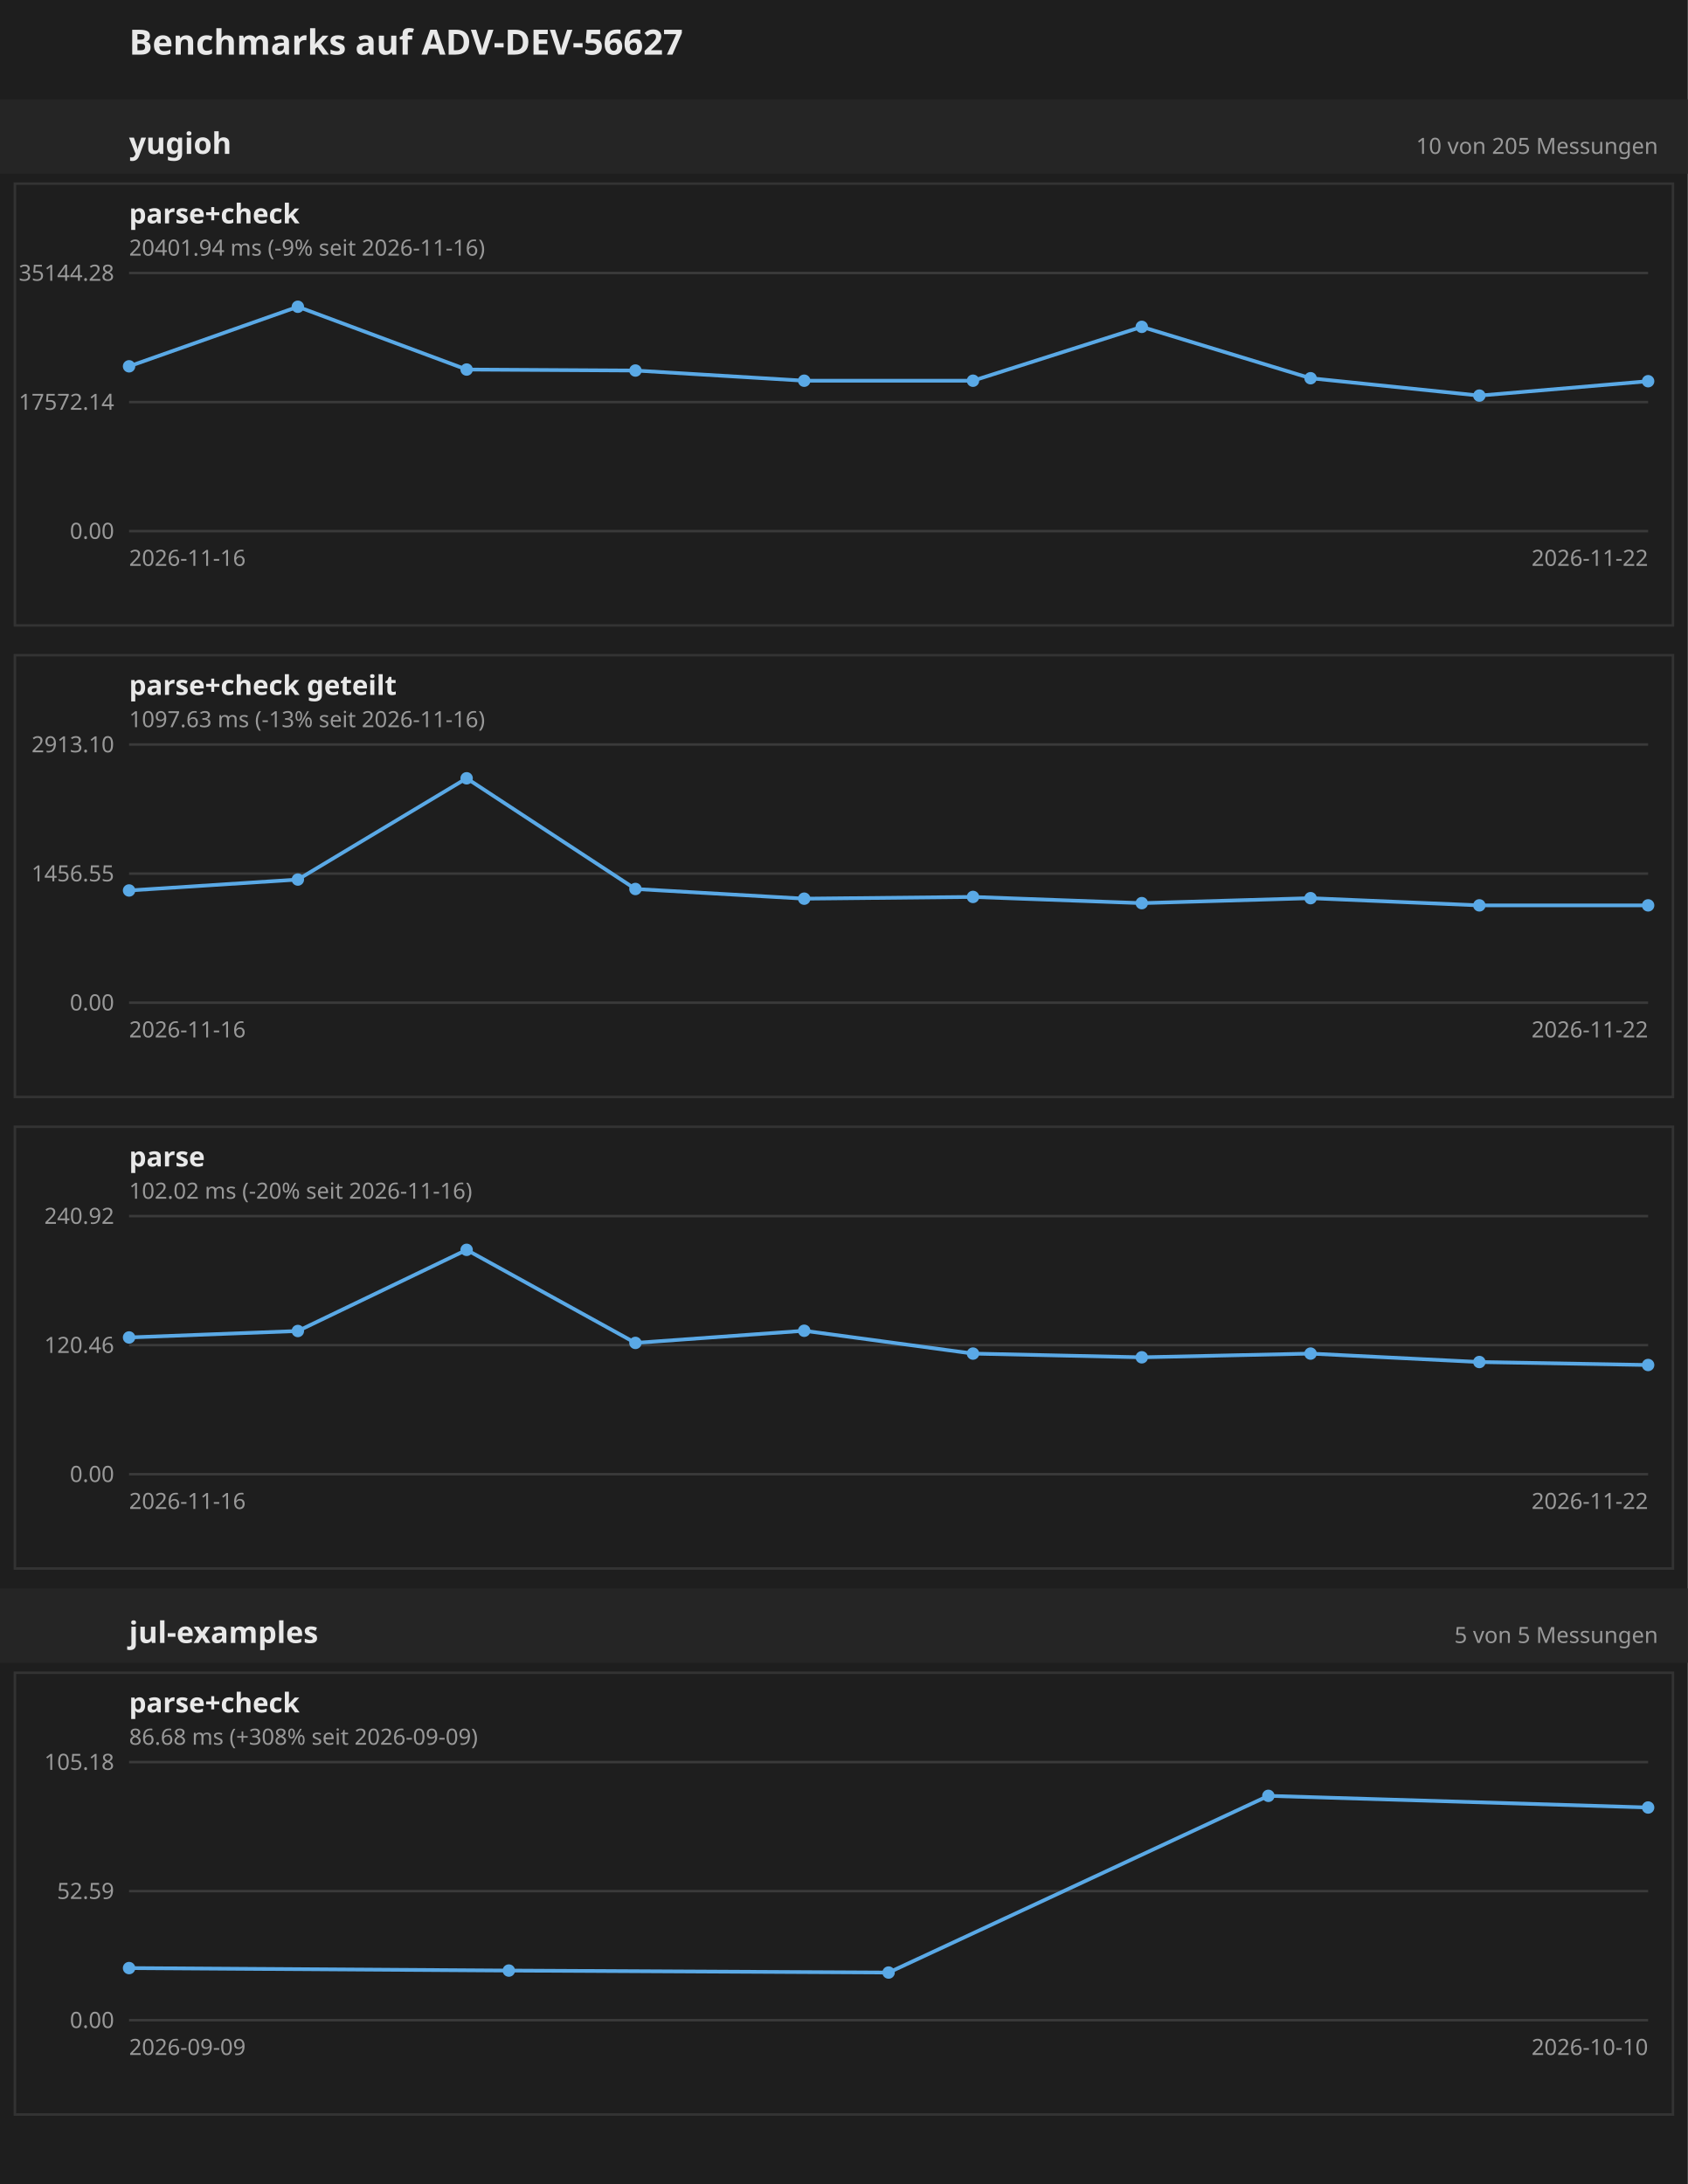
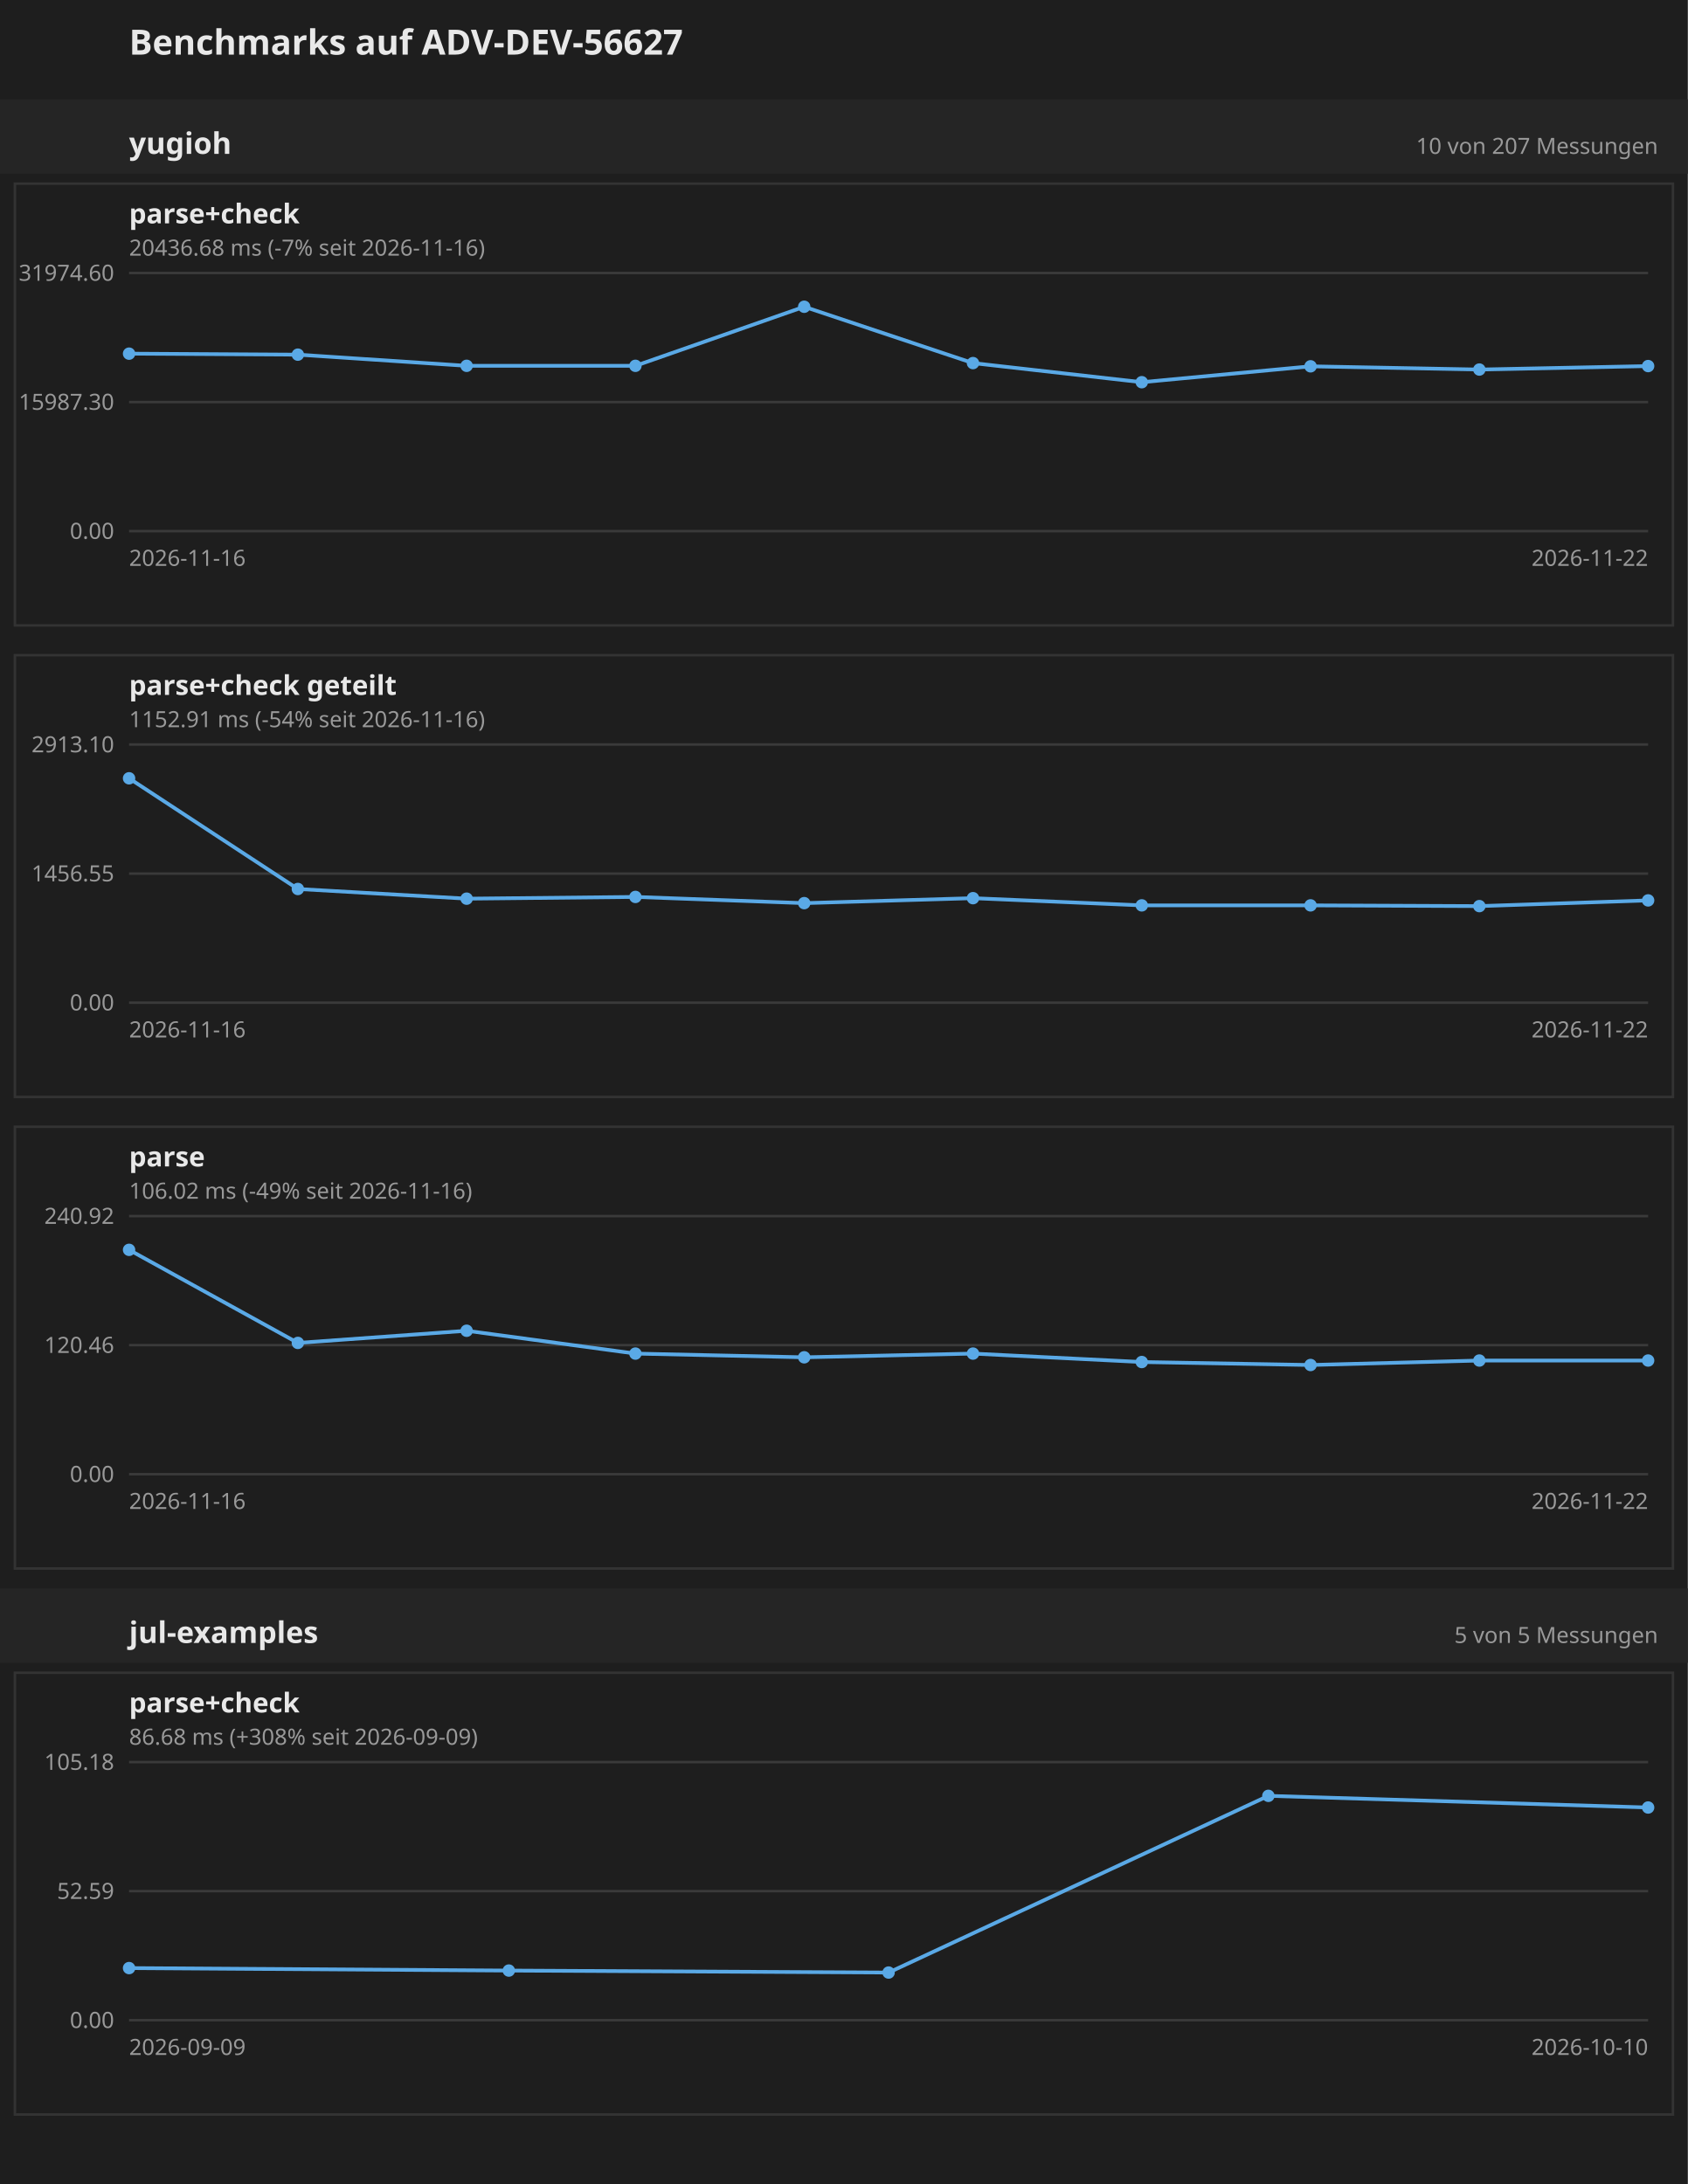
<svg xmlns="http://www.w3.org/2000/svg" width="680" height="880" font-family="sans-serif">
  <rect width="680" height="880" fill="#1e1e1e" />
  <text x="52" y="22" font-size="14" font-weight="bold" fill="#e8e8e8">Benchmarks auf ADV-DEV-56627</text>
  <g transform="translate(0 40)">
    <rect x="0" y="0" width="680" height="30" fill="#252525" />
    <text x="52" y="22" font-size="12" font-weight="bold" fill="#e8e8e8">yugioh</text>
-     <text x="668" y="22" text-anchor="end" font-size="9" fill="#999">10 von 205 Messungen</text>
+     <text x="668" y="22" text-anchor="end" font-size="9" fill="#999">10 von 207 Messungen</text>
    <g transform="translate(0 30)">
      <g transform="translate(0 0)">
        <rect x="6" y="4" width="668" height="178" fill="none" stroke="#333" />
        <text x="52" y="20" font-size="11" font-weight="bold" fill="#e8e8e8">parse+check</text>
-         <text x="52" y="33" font-size="9" fill="#999">20401.94 ms (-9% seit 2026-11-16)</text>
+         <text x="52" y="33" font-size="9" fill="#999">20436.68 ms (-7% seit 2026-11-16)</text>
        <line x1="52" y1="144.0" x2="664" y2="144.0" stroke="#3a3a3a" />
        <text x="46" y="144.0" text-anchor="end" dominant-baseline="middle" font-size="9" fill="#999">0.00</text>
        <line x1="52" y1="92.0" x2="664" y2="92.0" stroke="#3a3a3a" />
-         <text x="46" y="92.0" text-anchor="end" dominant-baseline="middle" font-size="9" fill="#999">17572.14</text>
+         <text x="46" y="92.0" text-anchor="end" dominant-baseline="middle" font-size="9" fill="#999">15987.30</text>
        <line x1="52" y1="40.0" x2="664" y2="40.0" stroke="#3a3a3a" />
-         <text x="46" y="40.0" text-anchor="end" dominant-baseline="middle" font-size="9" fill="#999">35144.28</text>
+         <text x="46" y="40.0" text-anchor="end" dominant-baseline="middle" font-size="9" fill="#999">31974.60</text>
        <text x="52" y="158" font-size="9" fill="#999">2026-11-16</text>
        <text x="664" y="158" text-anchor="end" font-size="9" fill="#999">2026-11-22</text>
-         <polyline fill="none" stroke="#5aa9e6" stroke-width="1.5" points="52.0,77.6 120.0,53.6 188.0,78.9 256.0,79.3 324.0,83.4 392.0,83.4 460.0,61.7 528.0,82.4 596.0,89.4 664.0,83.6" />
-         <circle cx="52.0" cy="77.6" r="2.5" fill="#5aa9e6" />
-         <circle cx="120.0" cy="53.6" r="2.5" fill="#5aa9e6" />
-         <circle cx="188.0" cy="78.9" r="2.5" fill="#5aa9e6" />
-         <circle cx="256.0" cy="79.3" r="2.5" fill="#5aa9e6" />
-         <circle cx="324.0" cy="83.4" r="2.5" fill="#5aa9e6" />
-         <circle cx="392.0" cy="83.4" r="2.5" fill="#5aa9e6" />
-         <circle cx="460.0" cy="61.7" r="2.5" fill="#5aa9e6" />
-         <circle cx="528.0" cy="82.4" r="2.5" fill="#5aa9e6" />
-         <circle cx="596.0" cy="89.4" r="2.5" fill="#5aa9e6" />
-         <circle cx="664.0" cy="83.6" r="2.5" fill="#5aa9e6" />
+         <polyline fill="none" stroke="#5aa9e6" stroke-width="1.5" points="52.0,72.5 120.0,72.9 188.0,77.4 256.0,77.4 324.0,53.6 392.0,76.3 460.0,84.0 528.0,77.6 596.0,78.9 664.0,77.5" />
+         <circle cx="52.0" cy="72.5" r="2.5" fill="#5aa9e6" />
+         <circle cx="120.0" cy="72.9" r="2.5" fill="#5aa9e6" />
+         <circle cx="188.0" cy="77.4" r="2.5" fill="#5aa9e6" />
+         <circle cx="256.0" cy="77.4" r="2.5" fill="#5aa9e6" />
+         <circle cx="324.0" cy="53.6" r="2.5" fill="#5aa9e6" />
+         <circle cx="392.0" cy="76.3" r="2.5" fill="#5aa9e6" />
+         <circle cx="460.0" cy="84.0" r="2.5" fill="#5aa9e6" />
+         <circle cx="528.0" cy="77.6" r="2.5" fill="#5aa9e6" />
+         <circle cx="596.0" cy="78.9" r="2.5" fill="#5aa9e6" />
+         <circle cx="664.0" cy="77.5" r="2.5" fill="#5aa9e6" />
      </g>
      <g transform="translate(0 190)">
        <rect x="6" y="4" width="668" height="178" fill="none" stroke="#333" />
        <text x="52" y="20" font-size="11" font-weight="bold" fill="#e8e8e8">parse+check geteilt</text>
-         <text x="52" y="33" font-size="9" fill="#999">1097.63 ms (-13% seit 2026-11-16)</text>
+         <text x="52" y="33" font-size="9" fill="#999">1152.91 ms (-54% seit 2026-11-16)</text>
        <line x1="52" y1="144.0" x2="664" y2="144.0" stroke="#3a3a3a" />
        <text x="46" y="144.0" text-anchor="end" dominant-baseline="middle" font-size="9" fill="#999">0.00</text>
        <line x1="52" y1="92.0" x2="664" y2="92.0" stroke="#3a3a3a" />
        <text x="46" y="92.0" text-anchor="end" dominant-baseline="middle" font-size="9" fill="#999">1456.55</text>
        <line x1="52" y1="40.0" x2="664" y2="40.0" stroke="#3a3a3a" />
        <text x="46" y="40.0" text-anchor="end" dominant-baseline="middle" font-size="9" fill="#999">2913.10</text>
        <text x="52" y="158" font-size="9" fill="#999">2026-11-16</text>
        <text x="664" y="158" text-anchor="end" font-size="9" fill="#999">2026-11-22</text>
-         <polyline fill="none" stroke="#5aa9e6" stroke-width="1.5" points="52.0,98.8 120.0,94.4 188.0,53.6 256.0,98.2 324.0,102.1 392.0,101.4 460.0,103.9 528.0,101.9 596.0,104.8 664.0,104.8" />
-         <circle cx="52.0" cy="98.8" r="2.5" fill="#5aa9e6" />
-         <circle cx="120.0" cy="94.4" r="2.5" fill="#5aa9e6" />
-         <circle cx="188.0" cy="53.6" r="2.5" fill="#5aa9e6" />
-         <circle cx="256.0" cy="98.2" r="2.5" fill="#5aa9e6" />
-         <circle cx="324.0" cy="102.1" r="2.5" fill="#5aa9e6" />
-         <circle cx="392.0" cy="101.4" r="2.5" fill="#5aa9e6" />
-         <circle cx="460.0" cy="103.9" r="2.5" fill="#5aa9e6" />
-         <circle cx="528.0" cy="101.9" r="2.5" fill="#5aa9e6" />
-         <circle cx="596.0" cy="104.8" r="2.5" fill="#5aa9e6" />
-         <circle cx="664.0" cy="104.8" r="2.5" fill="#5aa9e6" />
+         <polyline fill="none" stroke="#5aa9e6" stroke-width="1.5" points="52.0,53.6 120.0,98.2 188.0,102.1 256.0,101.4 324.0,103.9 392.0,101.9 460.0,104.8 528.0,104.8 596.0,105.1 664.0,102.8" />
+         <circle cx="52.0" cy="53.6" r="2.5" fill="#5aa9e6" />
+         <circle cx="120.0" cy="98.2" r="2.5" fill="#5aa9e6" />
+         <circle cx="188.0" cy="102.1" r="2.5" fill="#5aa9e6" />
+         <circle cx="256.0" cy="101.4" r="2.5" fill="#5aa9e6" />
+         <circle cx="324.0" cy="103.9" r="2.5" fill="#5aa9e6" />
+         <circle cx="392.0" cy="101.9" r="2.5" fill="#5aa9e6" />
+         <circle cx="460.0" cy="104.8" r="2.5" fill="#5aa9e6" />
+         <circle cx="528.0" cy="104.8" r="2.5" fill="#5aa9e6" />
+         <circle cx="596.0" cy="105.1" r="2.5" fill="#5aa9e6" />
+         <circle cx="664.0" cy="102.8" r="2.5" fill="#5aa9e6" />
      </g>
      <g transform="translate(0 380)">
        <rect x="6" y="4" width="668" height="178" fill="none" stroke="#333" />
        <text x="52" y="20" font-size="11" font-weight="bold" fill="#e8e8e8">parse</text>
-         <text x="52" y="33" font-size="9" fill="#999">102.02 ms (-20% seit 2026-11-16)</text>
+         <text x="52" y="33" font-size="9" fill="#999">106.02 ms (-49% seit 2026-11-16)</text>
        <line x1="52" y1="144.0" x2="664" y2="144.0" stroke="#3a3a3a" />
        <text x="46" y="144.0" text-anchor="end" dominant-baseline="middle" font-size="9" fill="#999">0.00</text>
        <line x1="52" y1="92.0" x2="664" y2="92.0" stroke="#3a3a3a" />
        <text x="46" y="92.0" text-anchor="end" dominant-baseline="middle" font-size="9" fill="#999">120.46</text>
        <line x1="52" y1="40.0" x2="664" y2="40.0" stroke="#3a3a3a" />
        <text x="46" y="40.0" text-anchor="end" dominant-baseline="middle" font-size="9" fill="#999">240.92</text>
        <text x="52" y="158" font-size="9" fill="#999">2026-11-16</text>
        <text x="664" y="158" text-anchor="end" font-size="9" fill="#999">2026-11-22</text>
-         <polyline fill="none" stroke="#5aa9e6" stroke-width="1.5" points="52.0,88.9 120.0,86.3 188.0,53.6 256.0,91.1 324.0,86.2 392.0,95.4 460.0,96.9 528.0,95.4 596.0,98.8 664.0,100.0" />
-         <circle cx="52.0" cy="88.9" r="2.5" fill="#5aa9e6" />
-         <circle cx="120.0" cy="86.3" r="2.5" fill="#5aa9e6" />
-         <circle cx="188.0" cy="53.6" r="2.5" fill="#5aa9e6" />
-         <circle cx="256.0" cy="91.1" r="2.5" fill="#5aa9e6" />
-         <circle cx="324.0" cy="86.2" r="2.5" fill="#5aa9e6" />
+         <polyline fill="none" stroke="#5aa9e6" stroke-width="1.5" points="52.0,53.6 120.0,91.1 188.0,86.2 256.0,95.4 324.0,96.9 392.0,95.4 460.0,98.8 528.0,100.0 596.0,98.2 664.0,98.2" />
+         <circle cx="52.0" cy="53.6" r="2.5" fill="#5aa9e6" />
+         <circle cx="120.0" cy="91.1" r="2.5" fill="#5aa9e6" />
+         <circle cx="188.0" cy="86.2" r="2.5" fill="#5aa9e6" />
+         <circle cx="256.0" cy="95.4" r="2.5" fill="#5aa9e6" />
+         <circle cx="324.0" cy="96.9" r="2.5" fill="#5aa9e6" />
        <circle cx="392.0" cy="95.4" r="2.5" fill="#5aa9e6" />
-         <circle cx="460.0" cy="96.9" r="2.5" fill="#5aa9e6" />
-         <circle cx="528.0" cy="95.4" r="2.5" fill="#5aa9e6" />
-         <circle cx="596.0" cy="98.8" r="2.5" fill="#5aa9e6" />
-         <circle cx="664.0" cy="100.0" r="2.5" fill="#5aa9e6" />
+         <circle cx="460.0" cy="98.8" r="2.5" fill="#5aa9e6" />
+         <circle cx="528.0" cy="100.0" r="2.5" fill="#5aa9e6" />
+         <circle cx="596.0" cy="98.2" r="2.5" fill="#5aa9e6" />
+         <circle cx="664.0" cy="98.2" r="2.5" fill="#5aa9e6" />
      </g>
    </g>
  </g>
  <g transform="translate(0 640)">
    <rect x="0" y="0" width="680" height="30" fill="#252525" />
    <text x="52" y="22" font-size="12" font-weight="bold" fill="#e8e8e8">jul-examples</text>
    <text x="668" y="22" text-anchor="end" font-size="9" fill="#999">5 von 5 Messungen</text>
    <g transform="translate(0 30)">
      <g transform="translate(0 0)">
        <rect x="6" y="4" width="668" height="178" fill="none" stroke="#333" />
        <text x="52" y="20" font-size="11" font-weight="bold" fill="#e8e8e8">parse+check</text>
        <text x="52" y="33" font-size="9" fill="#999">86.68 ms (+308% seit 2026-09-09)</text>
        <line x1="52" y1="144.0" x2="664" y2="144.0" stroke="#3a3a3a" />
        <text x="46" y="144.0" text-anchor="end" dominant-baseline="middle" font-size="9" fill="#999">0.00</text>
        <line x1="52" y1="92.0" x2="664" y2="92.0" stroke="#3a3a3a" />
        <text x="46" y="92.0" text-anchor="end" dominant-baseline="middle" font-size="9" fill="#999">52.59</text>
        <line x1="52" y1="40.0" x2="664" y2="40.0" stroke="#3a3a3a" />
        <text x="46" y="40.0" text-anchor="end" dominant-baseline="middle" font-size="9" fill="#999">105.18</text>
        <text x="52" y="158" font-size="9" fill="#999">2026-09-09</text>
        <text x="664" y="158" text-anchor="end" font-size="9" fill="#999">2026-10-10</text>
        <polyline fill="none" stroke="#5aa9e6" stroke-width="1.5" points="52.0,123.0 205.0,124.0 358.0,124.8 511.0,53.6 664.0,58.3" />
        <circle cx="52.0" cy="123.0" r="2.5" fill="#5aa9e6" />
        <circle cx="205.0" cy="124.0" r="2.5" fill="#5aa9e6" />
        <circle cx="358.0" cy="124.8" r="2.5" fill="#5aa9e6" />
        <circle cx="511.0" cy="53.6" r="2.5" fill="#5aa9e6" />
        <circle cx="664.0" cy="58.3" r="2.5" fill="#5aa9e6" />
      </g>
    </g>
  </g>
</svg>
